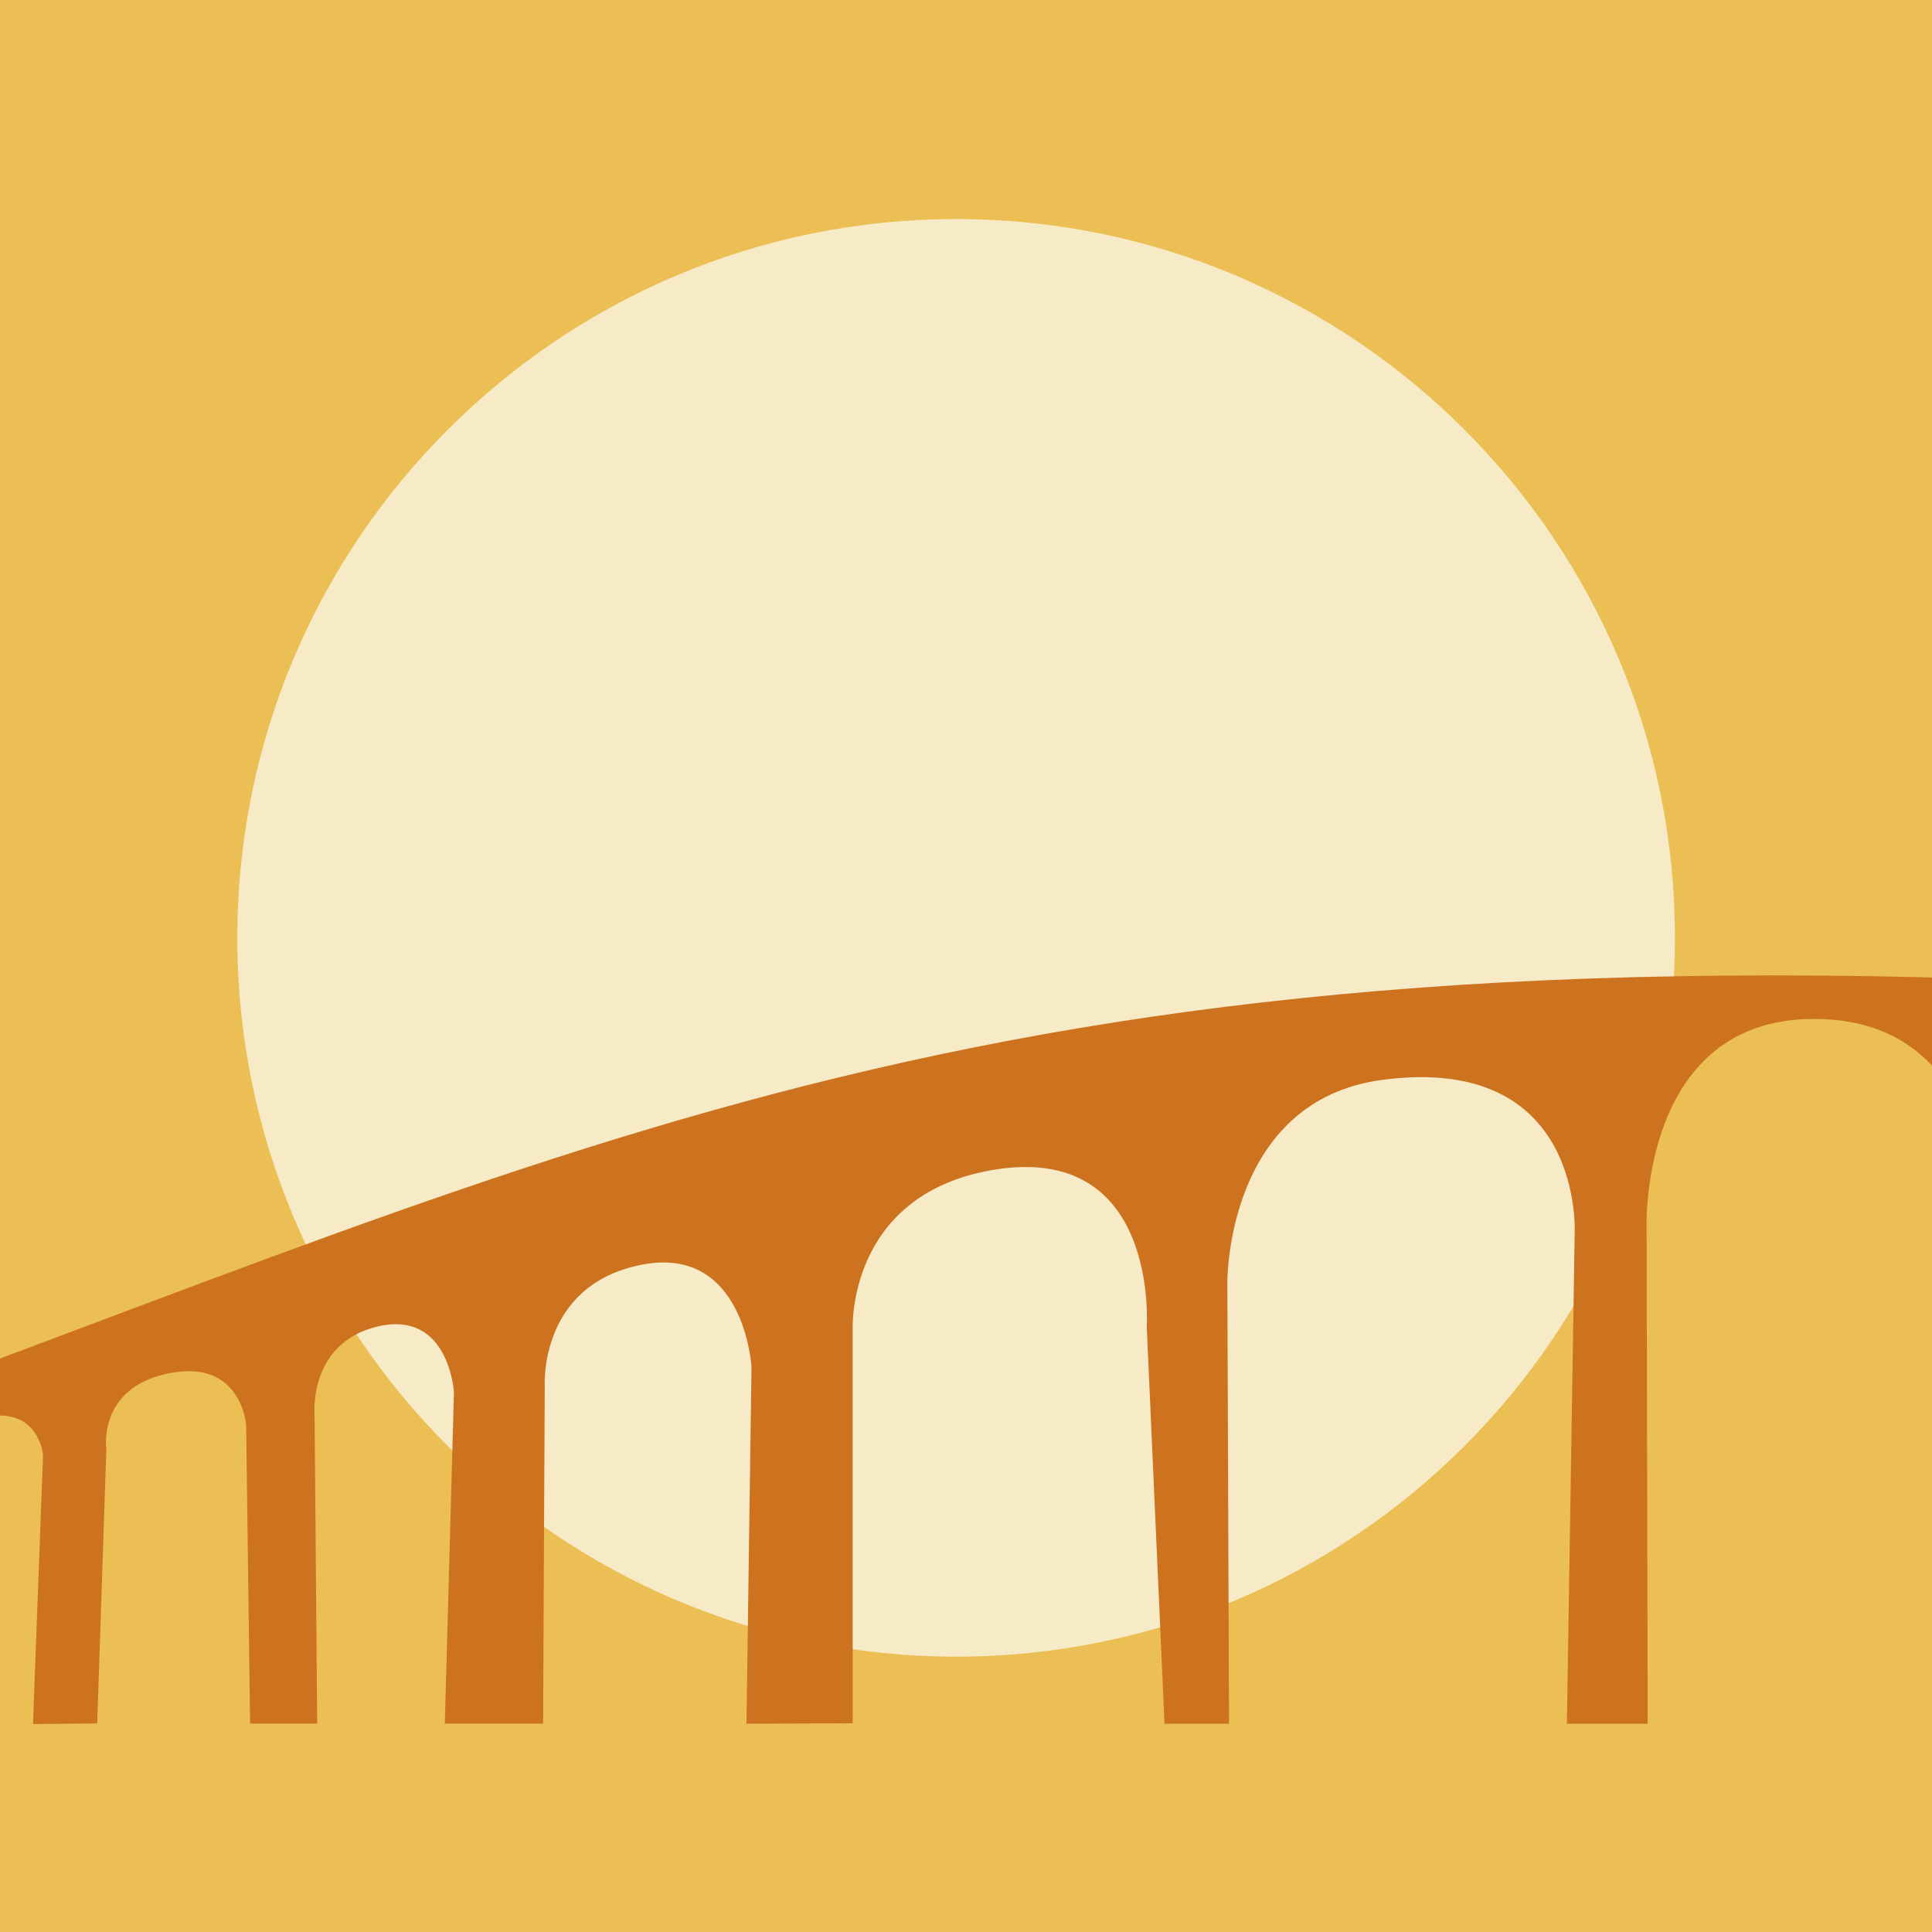
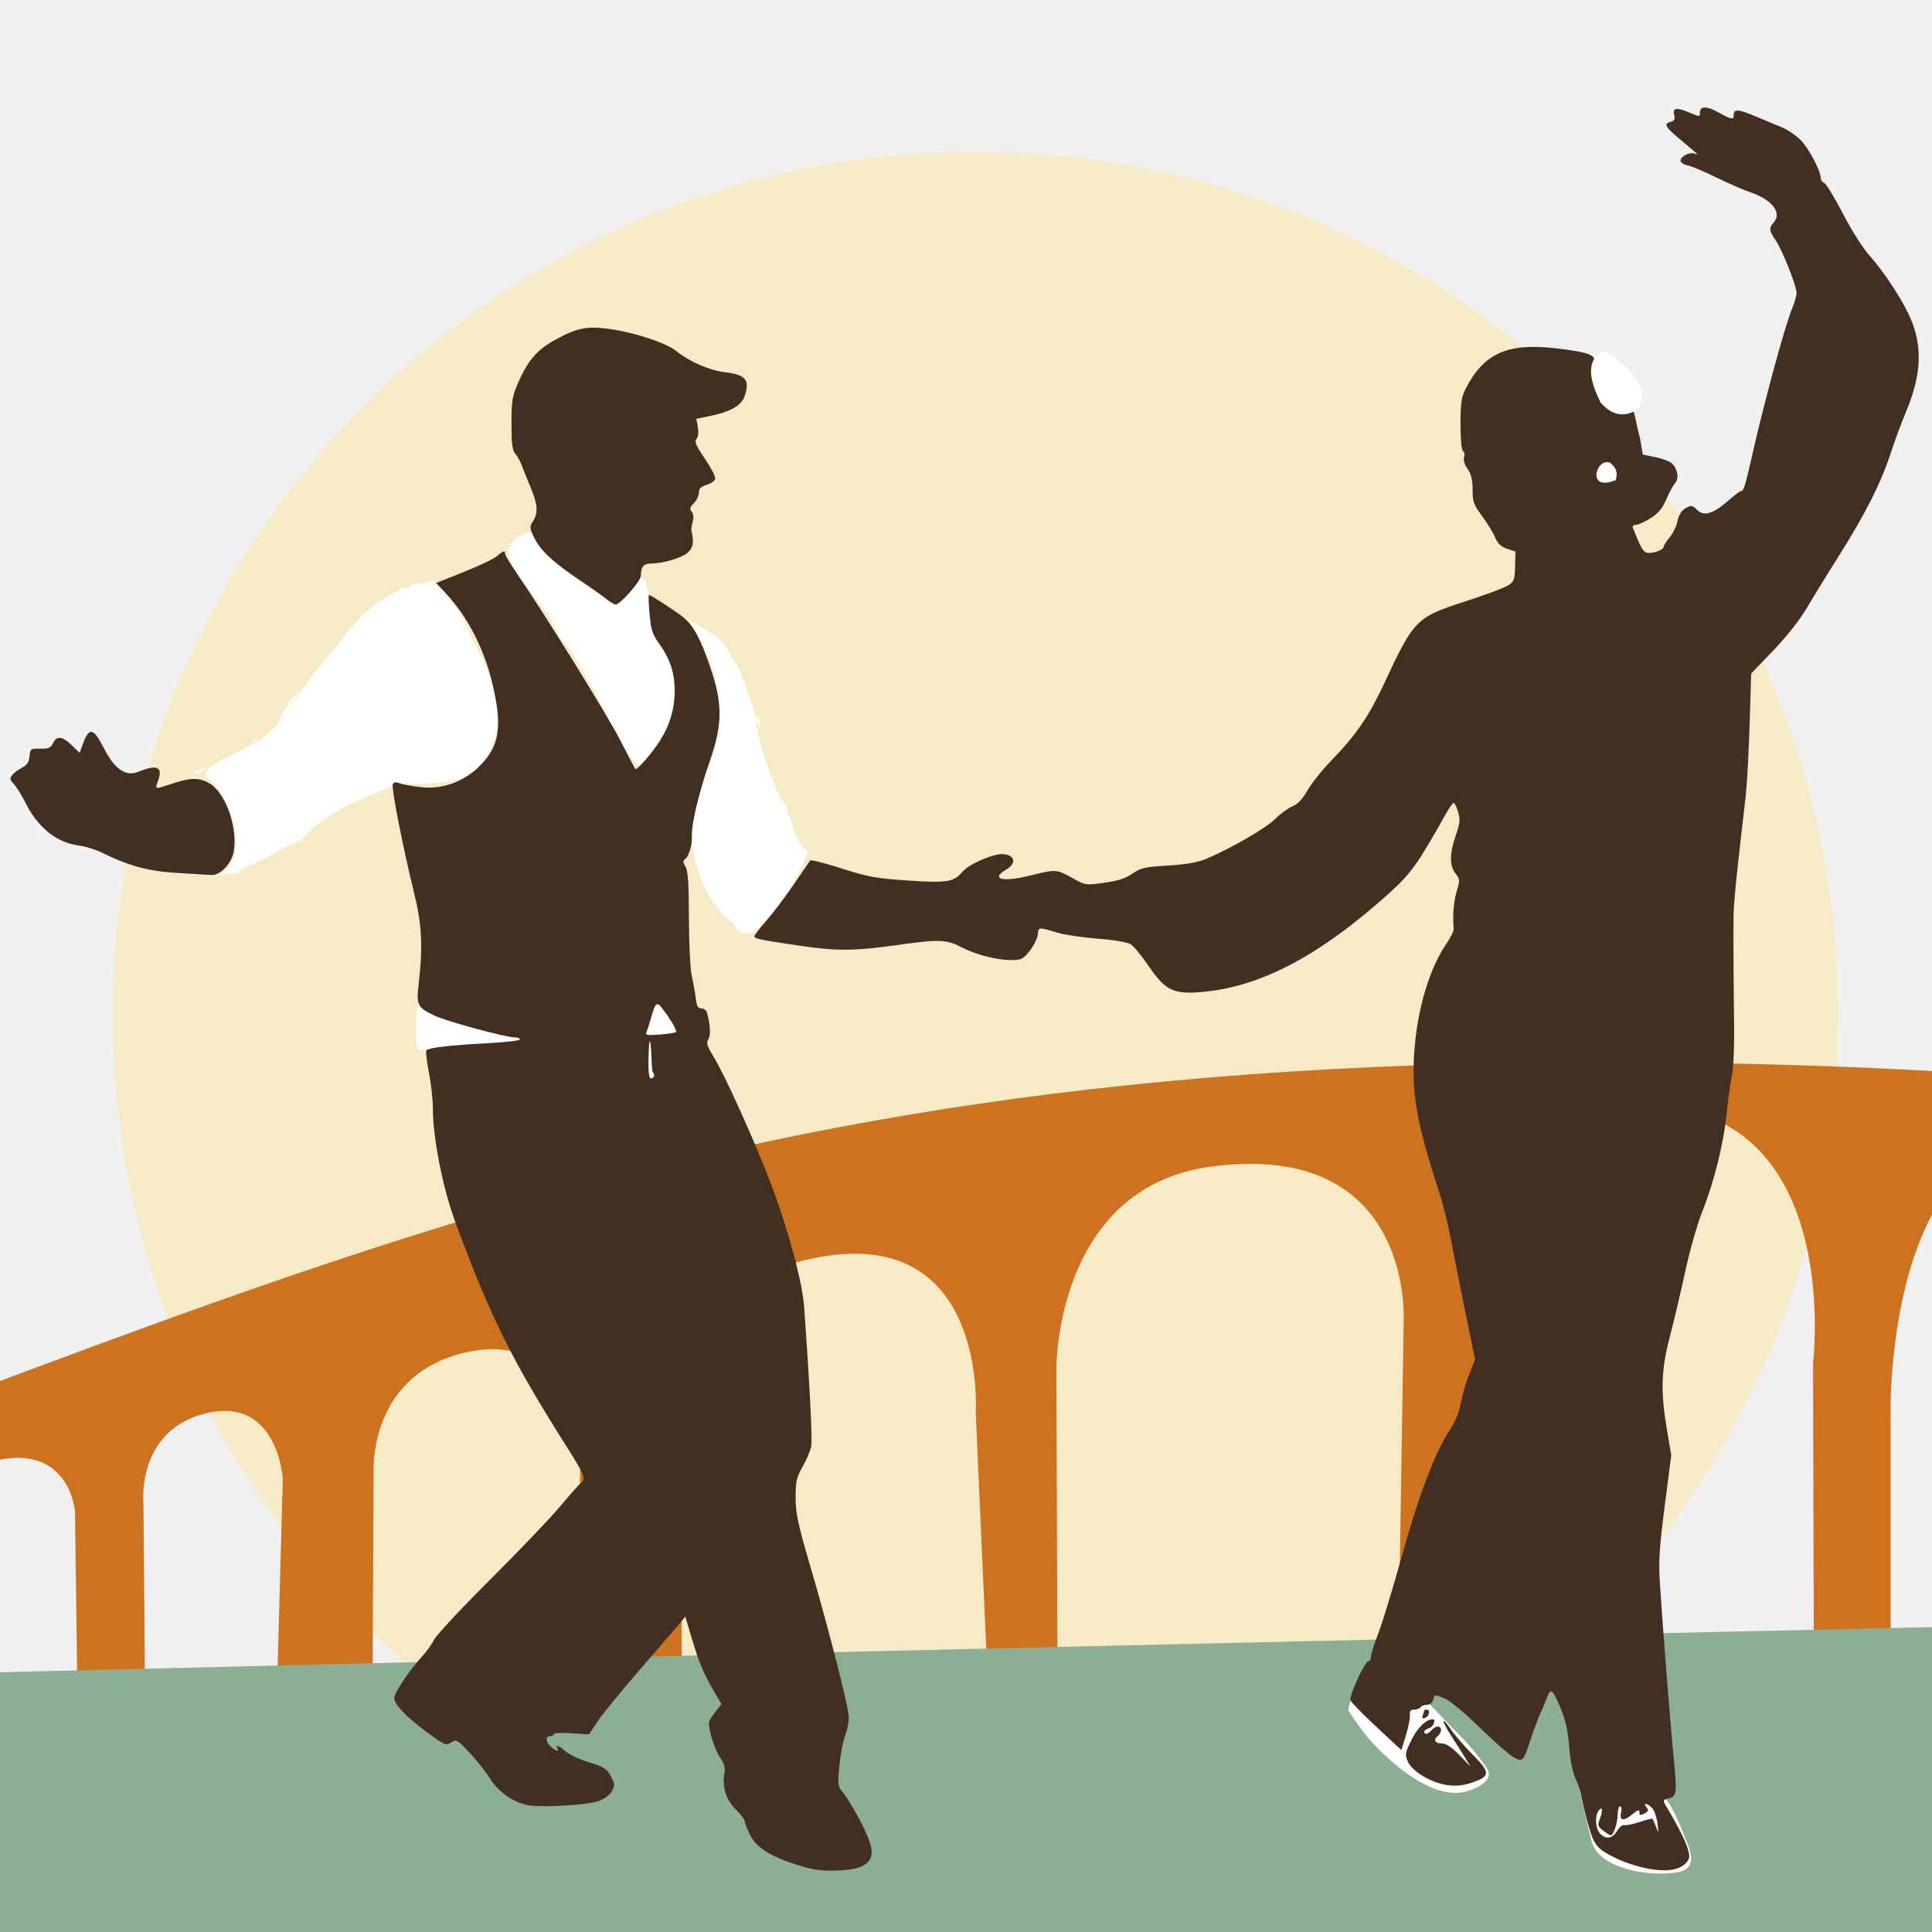
<svg xmlns="http://www.w3.org/2000/svg" width="48" height="48" viewBox="0 0 12.7 12.7" version="1.1" id="svg142569">
  <defs id="defs142566" />
  <g id="layer1">
-     <rect style="fill:#ebbf54;fill-opacity:1;stroke-width:2.026;stroke-linecap:round;stroke-linejoin:round" id="rect25542" width="12.7" height="12.7" x="0" y="0" />
-     <circle style="fill:#f7eac7;fill-opacity:1;stroke-width:2.026;stroke-linecap:round;stroke-linejoin:round" id="path41262" cx="6.285" cy="6.165" r="4.725" />
-     <path d="m -2.51,9.842 0.33,1.489 h 0.789 l 0.067,-1.453 c 0,0 -0.01,-0.247 0.277,-0.28 0.287,-0.032 0.269,0.173 0.269,0.173 l -0.051,1.559 h 0.386 l 0.041,-1.688 c 0,0 -0.03,-0.269 0.314,-0.329 0.344,-0.061 0.371,0.249 0.371,0.249 l -0.066,1.771 0.422,-0.004 0.06,-1.804 c 0,0 -0.061,-0.403 0.413,-0.498 0.474,-0.095 0.506,0.338 0.506,0.338 l 0.026,1.965 0.441,2e-6 -0.017,-2.017 c 0,0 -0.05,-0.485 0.417,-0.594 0.467,-0.108 0.499,0.432 0.499,0.432 l -0.06,2.179 h 0.646 l 0.011,-2.216 c 0,0 -0.043,-0.666 0.635,-0.8 0.678,-0.134 0.724,0.671 0.724,0.671 L 4.907,11.331 5.605,11.328 V 8.742 c 0,0 -0.043,-0.879 0.908,-1.049 1.109,-0.198 1.025,1.026 1.025,1.026 l 0.117,2.612 h 0.424 l -0.011,-2.9 c 0,0 -0.012,-1.198 1.022,-1.333 1.332,-0.174 1.261,1.017 1.261,1.017 l -0.051,3.216 h 0.531 l -0.007,-3.268 c 0,0 -0.044,-1.358 1.09,-1.365 1.337,-0.008 1.128,1.691 1.128,1.691 l 0.008,2.947 0.502,-0.009 V 8.748 c 0,0 -0.056,-1.926 1.156,-1.878 1.367,0.054 1.17,1.878 1.17,1.878 l -3.2e-5,2.583 h 0.423 l 0.014,-2.975 c 0,0 0.106,-1.126 1.138,-1.109 1.33,0.023 1.246,1.421 1.246,1.421 l 0.022,2.663 h 0.368 l 7.71e-4,-3.128 c 0,0 -0.125,-0.954 0.642,-0.836 0.618,0.095 0.546,0.749 0.546,0.749 l -0.026,3.215 H 20.567 V 8.119 c 0,0 0.005,-0.54 0.415,-0.466 0.397,0.072 0.451,0.453 0.451,0.453 v 3.225 h 0.283 V 8.368 c 0,0 -0.013,-0.541 0.426,-0.485 0.435,0.055 0.347,0.485 0.347,0.485 V 11.331 h 0.282 l -1.21e-4,-2.961 c 0,0 -0.009,-0.341 0.344,-0.325 0.34,0.015 0.335,0.456 0.335,0.456 v 2.83 h 0.271 l 0.011,-2.753 c 0,0 -0.056,-0.355 0.304,-0.334 0.35,0.021 0.306,0.447 0.306,0.447 l 0.007,2.639 h 0.267 l -0.004,-2.623 c 0,0 0.026,-0.318 0.314,-0.281 0.342,0.044 0.343,0.424 0.343,0.424 l -0.005,2.477 h 0.27 l 0.007,-2.396 c 0,0 -0.044,-0.36 0.334,-0.33 0.36,0.028 0.313,0.407 0.313,0.407 v 2.32 l 0.249,-1.2e-5 -7.7e-4,-2.22 c 0,0 0.006,-0.385 0.378,-0.32 0.356,0.062 0.305,0.448 0.305,0.448 l 0.009,2.092 H 27.346 V 9.33 c 0,0 -0.04,-0.384 0.324,-0.354 0.38,0.031 0.342,0.391 0.342,0.391 v 1.961 h 0.207 V 9.551 c 0,0 -0.009,-0.374 0.332,-0.349 0.366,0.027 0.324,0.361 0.324,0.361 v 1.764 h 0.22 V 9.724 c 0,0 0.038,-0.337 0.357,-0.295 0.358,0.047 0.335,0.444 0.335,0.444 V 11.328 H 30.014 V 10.02 c 0,0 -0.044,-0.344 0.312,-0.321 0.365,0.023 0.314,0.322 0.314,0.322 v 1.307 l 0.242,3e-6 0.764,-1.301 C 30.864,9.368 20.216,6.66 12.966,6.433 5.717,6.205 3.248,7.847 -2.51,9.842 Z" fill="#cd7320" id="path79433" style="stroke-width:1" />
+     <circle style="fill:#f7eac7;fill-opacity:1;stroke-width:2.026;stroke-linecap:round;stroke-linejoin:round" id="path41262" cx="6.412" cy="6.668" r="5.671" />
+     <path d="m -3.635,10.412 0.33,1.489 h 0.789 l 0.067,-1.453 c 0,0 -0.01,-0.247 0.277,-0.28 0.287,-0.032 0.269,0.173 0.269,0.173 l -0.051,1.559 h 0.386 l 0.041,-1.688 c 0,0 -0.03,-0.269 0.314,-0.329 0.344,-0.061 0.371,0.249 0.371,0.249 l -0.066,1.771 0.422,-0.004 0.06,-1.804 c 0,0 -0.061,-0.403 0.413,-0.498 0.474,-0.095 0.506,0.338 0.506,0.338 l 0.026,1.965 0.441,2e-6 -0.017,-2.017 c 0,0 -0.05,-0.485 0.417,-0.594 0.467,-0.108 0.499,0.432 0.499,0.432 l -0.06,2.179 h 0.646 l 0.011,-2.216 c 0,0 -0.043,-0.666 0.635,-0.8 0.678,-0.134 0.724,0.671 0.724,0.671 l -0.032,2.345 0.698,-0.003 V 9.312 c 0,0 -0.043,-0.879 0.908,-1.049 1.109,-0.198 1.025,1.026 1.025,1.026 l 0.117,2.612 h 0.424 l -0.011,-2.9 c 0,0 -0.012,-1.198 1.022,-1.333 1.332,-0.174 1.261,1.017 1.261,1.017 l -0.051,3.216 h 0.531 l -0.007,-3.268 c 0,0 -0.044,-1.358 1.09,-1.365 1.337,-0.008 1.128,1.691 1.128,1.691 l 0.008,2.947 0.502,-0.009 V 9.318 c 0,0 -0.056,-1.926 1.156,-1.878 1.367,0.054 1.17,1.878 1.17,1.878 l -3.2e-5,2.583 h 0.423 l 0.014,-2.975 c 0,0 0.106,-1.126 1.138,-1.109 1.33,0.023 1.246,1.421 1.246,1.421 l 0.022,2.663 h 0.368 l 7.71e-4,-3.128 c 0,0 -0.125,-0.954 0.642,-0.836 0.618,0.095 0.546,0.749 0.546,0.749 l -0.026,3.215 h 0.316 V 8.689 c 0,0 0.005,-0.54 0.415,-0.466 0.397,0.072 0.451,0.453 0.451,0.453 v 3.225 h 0.283 V 8.938 c 0,0 -0.013,-0.541 0.426,-0.485 0.435,0.055 0.347,0.485 0.347,0.485 v 2.963 h 0.282 l -1.21e-4,-2.961 c 0,0 -0.009,-0.341 0.344,-0.325 0.34,0.015 0.335,0.456 0.335,0.456 v 2.83 h 0.271 l 0.011,-2.753 c 0,0 -0.056,-0.355 0.304,-0.334 0.35,0.021 0.306,0.447 0.306,0.447 l 0.007,2.639 h 0.267 l -0.004,-2.623 c 0,0 0.026,-0.318 0.314,-0.281 0.342,0.044 0.343,0.424 0.343,0.424 l -0.005,2.477 h 0.27 l 0.007,-2.396 c 0,0 -0.044,-0.36 0.334,-0.33 0.36,0.028 0.313,0.407 0.313,0.407 v 2.32 l 0.249,-1.2e-5 -7.7e-4,-2.22 c 0,0 0.006,-0.385 0.378,-0.32 0.356,0.062 0.305,0.448 0.305,0.448 l 0.009,2.092 h 0.217 V 9.9 c 0,0 -0.04,-0.384 0.324,-0.354 0.38,0.031 0.342,0.391 0.342,0.391 V 11.898 h 0.207 v -1.777 c 0,0 -0.009,-0.374 0.332,-0.349 0.366,0.027 0.324,0.361 0.324,0.361 v 1.764 h 0.22 v -1.604 c 0,0 0.038,-0.337 0.357,-0.295 0.358,0.047 0.335,0.444 0.335,0.444 v 1.456 h 0.228 v -1.308 c 0,0 -0.044,-0.344 0.312,-0.321 0.365,0.023 0.314,0.322 0.314,0.322 v 1.307 l 0.242,3e-6 0.764,-1.301 C 29.739,9.939 19.091,7.23 11.841,7.003 4.592,6.776 2.122,8.418 -3.636,10.412 Z" fill="#cd7320" id="path79433" style="stroke-width:1" />
+     <path id="rect76194" style="display:inline;fill:#8cae94;fill-opacity:1;stroke-width:2.026;stroke-linecap:round;stroke-linejoin:round" d="M -148.335,16.799 C 56.864,6.003 211.046,8.662 306.59,16.557 c 6.468,3.128 3.196,2.043 3.196,2.043 l -452.389,0.557 c -10.513,0.846 -5.272,1.104 -5.733,-2.359 z" />
+     <g id="g31975" transform="matrix(0.1416217,0,0,0.1416217,-45.17789,-4.154512)" style="stroke-width:7.061">
+       <g id="g1390" transform="matrix(0.4241859,0,0,0.4241859,315.5971,17.99411)" style="display:inline;stroke-width:16.646">
+         <path id="path1398" style="display:inline;fill:#ffffff;fill-opacity:1;stroke-width:16.646" d="m 65.97,84.918 c -6.108,2.234 1.781,6.821 3.227,11.475 3.531,3.642 6.289,12.343 8.849,14.162 5.006,-5.571 4.889,-8.534 1.567,-15.404 -0.715,-1.356 -0.299,-5.422 -1.663,-5.171 -0.708,2.915 -6.573,2.299 -11.98,-5.061 z m -10.349,5.33 c -5.094,0.908 -7.726,2.996 -10.566,6.998 -2.819,3.278 -2.486,2.894 -5.652,7.332 3.587,-5.639 -1.372,1.065 -0.774,1.01 -1.985,3.253 -8.787,4.39 -8.032,6.221 2.239,1.198 5.473,8.973 1.075,10.805 4.959,-1.005 8.653,-4.242 9.317,-3.828 2.372,-3.564 8.746,-5.23 9.856,-6.099 2.823,-0.593 8.94,0.842 10.702,-3.702 2.116,-4.008 0.38,-8.283 -2.313,-13.248 -0.296,-2.203 -3.748,-4.663 -3.614,-5.489 z m -1.812,0.287 c -2.182,0.513 0.375,0.503 0,0 z m 1.984,0.11 c 1.013,1.375 1.978,1.634 0,0 z M 52.354,91.05 c -1.478,0.215 -0.36,0.928 0,0 z m 30.169,2.868 c 4.14,4.167 5.355,11.402 3.003,16.801 -3.364,5.94 -1.72,13.588 2.654,16.97 2.243,4.362 7.326,-4.809 8.293,-7.84 -1.169,-0.429 -1.938,-3.423 -2.014,-3.676 -1.756,-3.043 -4.393,-10.446 -3.428,-10.986 1.107,5.083 -2.329,-7.217 -2.598,-5.772 -1.226,-3.535 -3.867,-3.724 -5.91,-5.496 z m -43.258,10.775 c 0.263,0.099 0.102,0.025 0,0 z m -23.82,2.753 c 0.135,0.541 1.062,1.406 0.331,0.231 l -0.331,-0.231 z m 20.693,0.02 c -1.105,0.385 0.001,0.628 -4e-6,2e-5 z m -25.068,1.955 c -0.336,0.62 0.428,1.307 0,0 z m 8.872,0.407 c 0.682,1.249 1.282,0.711 0,0 z m 5.005,0.562 c -1.143,0.145 0.824,0.326 0,0 z m 5.883,0.298 c -2.776,0.729 -1.217,1.1 0,3e-4 z m -20.942,0.198 c -1.282,0.711 -0.682,1.249 0,0 z m 19.557,0.827 c -1.143,0.145 0.825,0.326 0,0 z m -20.351,0.496 c 0.711,1.282 1.249,0.682 0,0 z m 17.441,0.033 c -1.143,0.145 0.824,0.326 0,0 z m 23.939,0.359 c -1.116,0.416 -4.123,1.631 0,0 z m 4.658,0.172 c -1.177,0.202 1.177,0.202 0,0 z m 38.512,1.755 c 0.473,-0.111 1.284,3.35 0,0 z m -81.772,2.047 c 1.35,1.693 2.177,1.977 0,0 z m 5.667,2.811 c -1.143,0.145 0.825,0.326 0,0 z m 18.364,1.362 c -0.041,0.043 -1.904,1.609 0,0 z m -1.444,1.17 c -0.099,0.51 -2.636,0.502 0,0 z m -8.167,0.38 c -1.179,0.203 1.179,0.203 0,0 z m 2.91,0 c -1.177,0.203 1.177,0.203 0,0 z m -1.619,5.2e-4 c -1.469,0.081 1.385,0.289 0,0 z m 3.714,0.264 c -1.143,0.145 0.825,0.326 0,0 z m 22.555,13.515 c 0,0 -0.652,4.233 -0.02,5.581 3.23,-0.26 7.972,-0.316 11.238,-0.968 0.793,-1.992 -8.367,-2.36 -11.218,-4.613 z m 25.05,4.204 c 2.899,0.11 4.823,0.077 1.538,-3.873 -1.07,-3.139 -3.852,5.215 -1.538,3.873 z m 0.1,0.291 c -0.991,9.063 2.454,2.241 0,0 z m 106.309,83.821 c -3e-5,4e-5 1.5e-4,1.2e-4 1.4e-4,7e-5 z m -3.138,3.766 c 0.675,2.792 5.322,3.794 8.428,3.557 1.727,-0.131 3.215,-0.4 2.07,-3.254 -0.838,-2.089 -2.116,-5.637 -3.468,-5.538 l -8.151,0.597 z m -26.617,-14.291 c 1.231,1.92 2.155,2.999 2.155,2.999 0,0 6.32,7.555 11.16,5.778 2.484,-0.912 2.239,-2.017 1.769,-2.529 -1.839,-2.905 -4.883,-5.142 -7.518,-8.558 -1.584,1.854 -6.233,-4.382 -7.566,2.311 z" />
+         <path style="display:inline;fill:#422f21;fill-opacity:1;stroke-width:16.646" d="m 96.54,231.165 c -3.778,-1.02 -5.7,-2.115 -6.457,-3.678 -0.305,-0.63 -0.555,-1.287 -0.555,-1.459 0,-0.172 -0.458,-0.771 -1.018,-1.331 -1.062,-1.062 -1.491,-2.511 -1.189,-4.018 0.093,-0.466 -0.068,-0.996 -0.495,-1.625 -0.348,-0.513 -0.794,-1.601 -0.989,-2.417 -0.352,-1.465 -0.347,-1.496 0.391,-2.462 l 0.747,-0.979 -0.717,-1.215 c -1.209,-2.05 -1.713,-3.231 -2.49,-5.844 l -0.747,-2.512 -0.516,0.629 c -0.284,0.346 -2.231,2.607 -4.327,5.026 -2.096,2.418 -4.236,5.036 -4.754,5.817 l -0.943,1.42 -1.926,-0.124 c -1.059,-0.068 -1.926,-0.022 -1.926,0.101 0,0.124 -0.179,0.225 -0.397,0.225 -0.545,0 -0.498,0.62 0.087,1.15 0.534,0.483 0.963,0.588 0.707,0.173 -0.285,-0.461 0.162,-0.287 0.938,0.366 0.412,0.347 1.57,0.88 2.573,1.185 1.573,0.478 1.893,0.683 2.329,1.493 0.463,0.859 0.471,1 0.102,1.66 -0.245,0.437 -0.817,0.861 -1.453,1.075 -1.269,0.429 -5.931,0.713 -7.597,0.463 -1.621,-0.243 -3.342,-1.437 -4.301,-2.983 -0.435,-0.701 -1.428,-1.953 -2.209,-2.783 -1.355,-1.441 -1.446,-1.491 -2.018,-1.116 -0.566,0.371 -0.713,0.308 -2.685,-1.154 -2.286,-1.695 -3.539,-3.018 -3.539,-3.739 0,-0.523 1.747,-3.11 3.053,-4.521 0.471,-0.509 1.065,-1.337 1.318,-1.84 0.253,-0.503 3.035,-3.479 6.181,-6.615 3.146,-3.136 6.565,-6.713 7.597,-7.95 1.032,-1.237 2.067,-2.406 2.3,-2.599 0.521,-0.431 0.326,-0.945 -1.37,-3.618 -6.172,-9.728 -8.49,-14.38 -12.351,-24.791 -1.402,-3.781 -2.495,-9.289 -2.495,-12.577 0,-0.932 -0.197,-2.7 -0.439,-3.928 -0.241,-1.228 -0.359,-2.313 -0.261,-2.411 0.281,-0.281 2.647,-0.556 6.586,-0.765 2.001,-0.106 3.638,-0.293 3.638,-0.417 0,-0.123 -0.268,-0.226 -0.595,-0.228 -0.994,-0.008 -7.392,-1.743 -8.706,-2.361 -1.92,-0.903 -2.044,-1.145 -1.779,-3.455 0.479,-4.178 0.358,-6.527 -0.519,-10.082 -1.192,-4.833 -2.476,-11.361 -2.316,-11.778 0.098,-0.256 0.311,-0.293 0.742,-0.13 0.333,0.126 1.344,0.314 2.249,0.419 2.446,0.283 4.773,-0.55 6.559,-2.348 2.171,-2.184 2.479,-4.327 1.314,-9.136 -0.908,-3.749 -2.715,-7.218 -5.068,-9.733 l -1.045,-1.116 3.061,-1.221 c 1.683,-0.672 3.306,-1.449 3.607,-1.728 0.559,-0.518 0.957,-0.664 0.848,-0.309 -0.034,0.109 0.47,0.972 1.12,1.918 3.138,4.568 10.113,15.812 11.49,18.521 0.85,1.673 1.602,3.102 1.669,3.175 0.161,0.174 1.8,-1.701 2.659,-3.043 1.098,-1.715 1.644,-3.534 1.644,-5.481 0,-2.028 -0.48,-3.483 -1.726,-5.235 -0.711,-0.999 -0.876,-1.52 -1.027,-3.241 -0.099,-1.128 -0.125,-2.051 -0.059,-2.051 0.181,0 2.84,1.725 3.692,2.395 1.138,0.896 1.907,2.298 2.988,5.449 1.383,4.033 1.386,6.234 0.017,10.202 -1.216,3.524 -2.041,6.944 -2.001,8.303 0.032,1.101 -0.346,2.327 -0.805,2.611 -0.186,0.115 -0.156,0.363 0.093,0.753 0.284,0.445 0.374,1.764 0.384,5.609 0.007,2.765 0.147,5.622 0.312,6.35 0.165,0.728 0.36,1.829 0.434,2.447 0.103,0.865 0.246,1.124 0.619,1.124 0.267,0 0.542,0.208 0.612,0.463 0.37,1.349 0.429,2.469 0.153,2.911 -0.251,0.401 -0.158,0.726 0.523,1.832 1.295,2.105 4.594,9.416 6.387,14.155 1.851,4.893 3.377,10.58 3.572,13.314 0.629,8.798 0.919,14.597 0.765,15.3 -0.101,0.462 -0.526,1.445 -0.943,2.184 -0.651,1.155 -0.758,1.63 -0.758,3.367 0,1.68 0.253,2.886 1.495,7.122 2.204,7.52 4.32,15.808 4.323,16.934 0.002,0.543 -0.176,1.436 -0.396,1.984 -0.219,0.549 -0.501,2.01 -0.626,3.247 -0.197,1.951 -0.167,2.319 0.225,2.778 0.762,0.891 2.313,3.627 2.896,5.107 0.676,1.717 0.513,2.566 -0.606,3.147 -1.087,0.564 -4.182,0.691 -5.856,0.239 z M 79.56,144.578 c 0.096,-0.096 0.062,-0.309 -0.075,-0.474 -0.137,-0.165 -0.139,-1.11 -0.19,-2.122 -0.092,-1.811 -0.247,-1.822 -0.298,0.455 -0.047,2.116 0.085,2.619 0.563,2.141 z m 2.441,-4.911 c 0.147,-0.147 -0.682,-1.557 -1.588,-2.701 -0.497,-0.627 -0.702,-0.441 -1.09,0.986 -0.166,0.611 -0.397,1.336 -0.514,1.609 -0.197,0.463 -0.098,0.49 1.411,0.38 0.893,-0.065 1.694,-0.188 1.781,-0.274 z m 102.909,90.428 c -2.195,-1.064 -2.453,-1.389 -3.171,-3.985 -0.362,-1.309 -0.66,-2.595 -0.662,-2.858 -0.002,-0.263 -0.262,-1.037 -0.579,-1.72 -0.381,-0.822 -0.635,-2.048 -0.753,-3.623 -0.125,-1.676 -0.394,-2.911 -0.909,-4.17 -0.852,-2.083 -1.108,-2.329 -1.461,-1.402 -0.142,0.373 -0.483,1.184 -0.759,1.802 -0.276,0.618 -0.757,1.898 -1.069,2.843 -0.842,2.553 -0.894,2.607 -1.937,2.01 -0.479,-0.274 -2.131,-1.729 -3.671,-3.233 -1.54,-1.504 -3.232,-2.916 -3.762,-3.137 -1.202,-0.502 -1.155,-0.507 -1.321,0.127 -0.081,0.31 -0.361,0.529 -0.677,0.529 -0.296,0 -0.612,0.119 -0.702,0.265 -0.09,0.146 -0.403,0.265 -0.696,0.265 -0.394,0 -0.517,0.155 -0.472,0.595 0.033,0.327 -0.163,1.324 -0.435,2.215 l -0.496,1.619 -2.707,-2.517 c -1.489,-1.384 -2.776,-2.698 -2.861,-2.92 -0.183,-0.478 1.563,-4.284 1.966,-4.284 0.153,0 0.278,-0.235 0.278,-0.522 0,-0.287 0.344,-1.389 0.765,-2.447 0.421,-1.059 1.561,-4.783 2.534,-8.275 1.92,-6.89 3.688,-11.586 5.242,-13.922 0.645,-0.969 1.088,-2.028 1.273,-3.043 0.156,-0.856 0.575,-2.287 0.929,-3.179 l 0.645,-1.623 -1.078,-5.256 c -0.593,-2.891 -1.311,-6.506 -1.595,-8.034 -0.284,-1.528 -0.868,-3.85 -1.298,-5.159 -2.491,-7.594 -3.052,-10.943 -2.641,-15.758 0.378,-4.439 1.688,-8.704 3.468,-11.291 0.462,-0.671 0.822,-1.408 0.801,-1.637 -0.133,-1.441 -0.011,-2.977 0.328,-4.1 0.365,-1.213 0.357,-1.336 -0.126,-1.95 -0.668,-0.849 -0.659,-2.208 0.029,-4.181 0.455,-1.305 0.497,-1.726 0.254,-2.555 -0.16,-0.546 -0.375,-0.991 -0.478,-0.99 -0.103,0.001 -0.472,0.507 -0.819,1.124 -3.2,5.689 -3.865,6.614 -6.38,8.873 -7.298,6.553 -13.566,9.927 -19.738,10.626 -3.654,0.414 -4.549,0.024 -6.489,-2.831 -0.717,-1.054 -1.571,-2.092 -1.898,-2.307 -0.363,-0.238 -1.78,-0.484 -3.631,-0.632 -1.67,-0.133 -3.631,-0.421 -4.359,-0.638 -2.18,-0.652 -2.109,-0.658 -2.206,0.193 -0.049,0.432 -0.446,1.235 -0.882,1.786 -0.716,0.904 -0.913,1.001 -2.038,1.001 -1.61,0 -3.962,-0.618 -5.533,-1.455 -1.452,-0.773 -2.469,-0.817 -6.294,-0.273 -5.253,0.747 -7.108,0.775 -11.225,0.167 -4.605,-0.679 -5.027,-0.767 -5.027,-1.049 0,-0.12 0.602,-0.907 1.338,-1.748 0.736,-0.841 2.075,-2.612 2.977,-3.936 0.901,-1.324 1.701,-2.494 1.778,-2.6 0.077,-0.106 1.625,0.284 3.44,0.867 2.911,0.936 3.773,1.092 7.314,1.328 4.242,0.282 4.977,0.162 5.911,-0.963 0.691,-0.833 3.418,-2.015 4.45,-1.929 1.322,0.11 1.494,1.011 0.324,1.701 -1.763,1.041 -0.357,1.388 2.623,0.646 2.825,-0.703 2.924,-0.698 4.626,0.263 1.425,0.804 1.451,0.808 3.496,0.523 1.484,-0.206 2.349,-0.487 3.092,-1.002 0.91,-0.631 1.365,-0.734 3.842,-0.877 1.927,-0.111 3.231,-0.334 4.147,-0.71 2.603,-1.067 6.584,-3.358 7.601,-4.375 0.567,-0.567 1.423,-1.195 1.903,-1.395 0.597,-0.249 1.123,-0.807 1.665,-1.763 0.436,-0.769 1.643,-2.273 2.681,-3.342 2.602,-2.678 4.045,-4.788 5.675,-8.293 3.279,-7.054 3.517,-7.295 8.92,-9.038 2.101,-0.678 4.172,-1.446 4.602,-1.707 0.719,-0.437 0.785,-0.604 0.824,-2.107 l 0.043,-1.632 -0.916,-0.302 c -0.664,-0.219 -1.023,-0.559 -1.306,-1.236 -0.215,-0.514 -0.858,-1.567 -1.43,-2.341 -0.92,-1.246 -1.039,-1.578 -1.039,-2.899 0,-1.084 -0.15,-1.702 -0.547,-2.26 -0.33,-0.463 -0.483,-0.97 -0.386,-1.275 0.088,-0.279 0.037,-0.584 -0.114,-0.677 -0.162,-0.1 -0.275,-1.308 -0.275,-2.943 0,-2.313 0.094,-2.958 0.567,-3.887 1.969,-3.867 4.57,-5.036 9.838,-4.424 3.086,0.359 4.239,0.648 4.242,1.286 4.607,3.219 4.191,5.886 4.981,8.475 l 0.32,1.868 1.403,0.291 c 0.771,0.16 1.581,0.47 1.799,0.688 0.624,0.624 0.778,1.643 0.326,2.156 -0.22,0.249 -0.653,1.048 -0.962,1.777 -0.415,0.975 -0.866,1.516 -1.711,2.051 -0.631,0.399 -1.356,0.726 -1.611,0.726 -0.265,0 -0.407,0.142 -0.332,0.331 0.842,2.116 1.1,2.581 1.502,2.709 0.552,0.175 1.862,-0.269 1.862,-0.631 0,-0.138 0.297,-0.603 0.659,-1.034 0.363,-0.431 0.754,-1.242 0.871,-1.802 0.142,-0.682 0.434,-1.144 0.885,-1.397 0.612,-0.344 0.724,-0.327 1.231,0.18 0.747,0.747 1.782,0.448 3.409,-0.984 0.672,-0.591 1.311,-1.075 1.42,-1.075 0.288,0 0.447,-0.505 1.189,-3.796 1.323,-5.862 3.595,-14.227 4.372,-16.097 0.283,-0.682 0.515,-1.475 0.515,-1.763 0,-0.776 -1.532,-4.647 -2.27,-5.734 -0.751,-1.106 -0.783,-1.383 -0.231,-1.993 0.948,-1.048 -0.201,-2.521 -2.585,-3.313 -0.743,-0.247 -2.414,-0.974 -3.712,-1.615 -1.298,-0.641 -2.707,-1.235 -3.131,-1.32 -0.424,-0.085 -0.771,-0.314 -0.771,-0.509 0,-0.481 0.997,-0.982 1.542,-0.775 0.5,0.19 0.517,0.207 -1.608,-1.568 -1.639,-1.368 -1.814,-1.708 -0.995,-1.922 0.404,-0.106 0.49,-0.285 0.368,-0.769 -0.191,-0.761 0.25,-0.823 1.66,-0.234 1.167,0.488 1.15,0.488 1.15,-0.008 0,-0.716 0.75,-0.723 2.012,-0.018 1.409,0.788 1.692,0.839 1.692,0.306 0,-0.705 0.462,-0.677 2.418,0.148 1.071,0.451 2.394,1.005 2.941,1.229 0.546,0.225 1.417,0.819 1.934,1.322 0.888,0.863 2.232,3.394 2.232,4.206 0,0.205 0.17,0.438 0.379,0.518 0.208,0.08 1.13,1.594 2.048,3.365 0.952,1.838 2.215,3.823 2.941,4.625 1.464,1.618 3.435,4.6 4.335,6.56 1.46,3.179 1.354,6.352 -0.35,10.422 -0.518,1.237 -1.274,3.277 -1.681,4.533 -1.034,3.196 -2.751,6.628 -5.474,10.946 -1.285,2.037 -2.93,4.714 -3.656,5.948 -0.819,1.392 -2.238,3.2 -3.738,4.763 l -2.418,2.519 -0.172,5.556 c -0.094,3.056 -0.286,6.568 -0.426,7.805 -0.14,1.237 -0.492,4.333 -0.783,6.879 -0.291,2.547 -0.538,5.285 -0.548,6.085 -0.03,2.317 -0.004,7.454 0.06,12.039 0.035,2.47 -0.069,4.839 -0.249,5.689 -0.17,0.8 -0.427,2.646 -0.572,4.101 -0.326,3.284 -1.352,7.42 -2.66,10.716 -0.549,1.382 -1.382,4.299 -1.853,6.482 -0.47,2.183 -1.227,5.397 -1.682,7.144 -0.975,3.747 -1.049,5.996 -0.336,10.224 l 0.475,2.816 -0.713,5.518 c -0.582,4.502 -0.68,6.054 -0.535,8.429 0.239,3.919 1.151,15.515 1.473,18.747 0.415,4.157 0.376,4.629 -0.401,4.824 -0.747,0.187 -0.756,0.207 -0.411,0.84 0.35,0.641 2.863,4.623 2.517,5.792 -1.143,2.355 -6.029,0.88 -7.928,-0.026 z m 0.07,-3.015 c 0.253,-0.413 0.607,-0.701 0.789,-0.64 0.181,0.061 0.933,-0.089 1.671,-0.334 0.738,-0.245 1.377,-0.404 1.42,-0.352 0.043,0.051 0.215,0.45 0.382,0.887 0.283,0.742 0.293,0.717 0.156,-0.39 -0.081,-0.651 -0.338,-1.395 -0.572,-1.654 -0.504,-0.557 -1.079,-0.641 -0.623,-0.091 0.251,0.303 0.205,0.437 -0.232,0.671 -0.448,0.24 -0.546,0.215 -0.546,-0.137 0,-0.341 -0.168,-0.288 -0.816,0.257 -0.924,0.778 -1.42,0.664 -1.185,-0.272 0.09,-0.357 0.041,-0.633 -0.111,-0.633 -0.148,0 -0.27,0.411 -0.27,0.914 0,0.901 -0.466,2.267 -0.77,2.256 -0.086,-0.003 -0.453,-0.234 -0.816,-0.513 -0.609,-0.468 -0.635,-0.573 -0.335,-1.366 0.344,-0.911 0.208,-1.408 -0.206,-0.754 -0.391,0.618 -0.294,1.891 0.184,2.419 0.632,0.698 1.354,0.596 1.881,-0.267 z M 184.523,78.854 c 0.349,-0.653 -0.063,-1.306 -0.826,-1.306 -0.581,0 -1.098,0.851 -0.874,1.436 0.231,0.603 1.353,0.517 1.7,-0.13 z M 165.676,221.914 c -1.671,-0.461 -3.232,-1.533 -3.629,-2.494 -0.292,-0.704 -0.243,-0.952 0.464,-2.352 0.673,-1.333 1.581,-2.2 2.304,-2.2 0.39,0 0.028,0.867 -0.409,0.982 -0.291,0.076 -0.529,0.244 -0.529,0.372 0,0.364 0.43,0.275 0.794,-0.163 0.181,-0.218 0.493,-0.397 0.694,-0.397 0.483,0 0.465,0.645 -0.029,1.056 -0.513,0.426 -0.268,0.796 0.527,0.796 0.406,0 1.065,0.448 1.847,1.257 l 1.216,1.257 -0.606,-1.003 c -0.333,-0.552 -0.993,-1.591 -1.466,-2.309 -0.473,-0.718 -0.86,-1.446 -0.86,-1.617 0,-0.171 0.349,0.209 0.775,0.843 0.426,0.635 1.514,1.894 2.417,2.799 1.813,1.816 1.883,2.262 0.45,2.861 -1.391,0.581 -2.63,0.678 -3.958,0.312 z m -1.962,-7.462 c 0.089,-0.232 0.162,-0.471 0.162,-0.532 0,-0.061 0.119,-0.111 0.265,-0.111 0.431,0 0.301,0.723 -0.162,0.901 -0.312,0.12 -0.383,0.051 -0.265,-0.258 z M 27.351,122.255 c -3.109,-0.194 -5.283,-0.787 -8.202,-2.236 -0.655,-0.325 -1.757,-0.665 -2.448,-0.756 -2.494,-0.328 -4.511,-1.943 -5.906,-4.73 -0.385,-0.769 -0.942,-1.663 -1.239,-1.986 -0.456,-0.497 -0.485,-0.653 -0.189,-1.01 0.193,-0.232 0.679,-0.592 1.08,-0.8 0.531,-0.275 0.753,-0.612 0.813,-1.239 0.08,-0.826 0.129,-0.861 1.186,-0.841 0.909,0.018 1.152,-0.087 1.383,-0.595 0.384,-0.843 1.031,-0.773 2.056,0.22 l 0.863,0.836 0.274,-0.77 c 0.749,-2.106 1.183,-2.058 2.377,0.26 1.193,2.316 2.393,3.137 3.768,2.58 2.093,-0.849 2.734,-0.531 2.133,1.06 -0.336,0.891 -0.367,0.887 1.628,0.219 2.026,-0.678 3.047,-0.66 4.153,0.073 1.724,1.142 2.99,4.884 2.512,7.429 -0.243,1.296 -1.481,2.57 -2.447,2.517 -0.415,-0.023 -2.123,-0.127 -3.796,-0.232 z M 74.393,92.291 c -0.394,-0.323 -1.693,-1.242 -2.887,-2.042 -2.953,-1.979 -4.334,-3.263 -5.009,-4.658 -0.53,-1.096 -0.54,-1.219 -0.145,-1.821 0.589,-0.899 0.521,-1.86 -0.262,-3.707 -0.37,-0.873 -0.801,-1.945 -0.957,-2.381 -0.157,-0.437 -0.476,-1.015 -0.71,-1.284 -0.334,-0.385 -0.425,-1.098 -0.424,-3.307 0.001,-2.521 0.081,-2.997 0.758,-4.536 1.048,-2.379 2.024,-3.514 3.944,-4.585 2.415,-1.347 3.523,-1.579 5.955,-1.246 2.795,0.383 6.22,1.508 7.368,2.42 1.518,1.207 3.658,2.129 5.42,2.337 2.201,0.26 2.673,0.863 2.056,2.632 -0.349,1.002 -1.539,1.68 -3.749,2.136 l -1.53,0.316 0.17,0.908 c 0.104,0.556 0.049,1.055 -0.143,1.286 -0.252,0.303 -0.073,0.729 0.907,2.16 0.671,0.98 1.185,1.97 1.143,2.199 -0.042,0.229 -0.464,0.531 -0.937,0.67 -0.646,0.19 -0.859,0.404 -0.859,0.86 0,0.334 -0.246,0.853 -0.547,1.154 -0.432,0.432 -0.481,0.626 -0.235,0.923 0.197,0.237 0.236,0.645 0.107,1.107 -0.113,0.402 -0.177,0.848 -0.142,0.99 0.304,1.237 0.211,1.822 -0.376,2.365 -0.64,0.593 -2.729,1.212 -4.091,1.212 -0.76,0 -1.066,0.39 -1.066,1.356 0,0.563 -2.267,3.147 -2.748,3.134 -0.162,-0.005 -0.617,-0.272 -1.01,-0.595 z" id="path1392" />
+       </g>
+       <path d="m 393.451,45.642 c -1.255,0.512 -0.143,2.321 -0.169,2.36 0.738,0.867 1.41,0.535 1.76,0.329 0.698,-1.242 -0.954,-2.166 -1.182,-2.521 -0.136,-0.056 -0.272,-0.112 -0.408,-0.168 z m 0.288,5.172 c -0.656,-0.258 -1.127,1.378 0.265,0.802 0.042,-0.206 0.136,-0.474 -0.265,-0.802 z" style="display:inline;fill:#ffffff;fill-opacity:1;stroke-width:7.061" id="path19178" />
+     </g>
  </g>
</svg>
